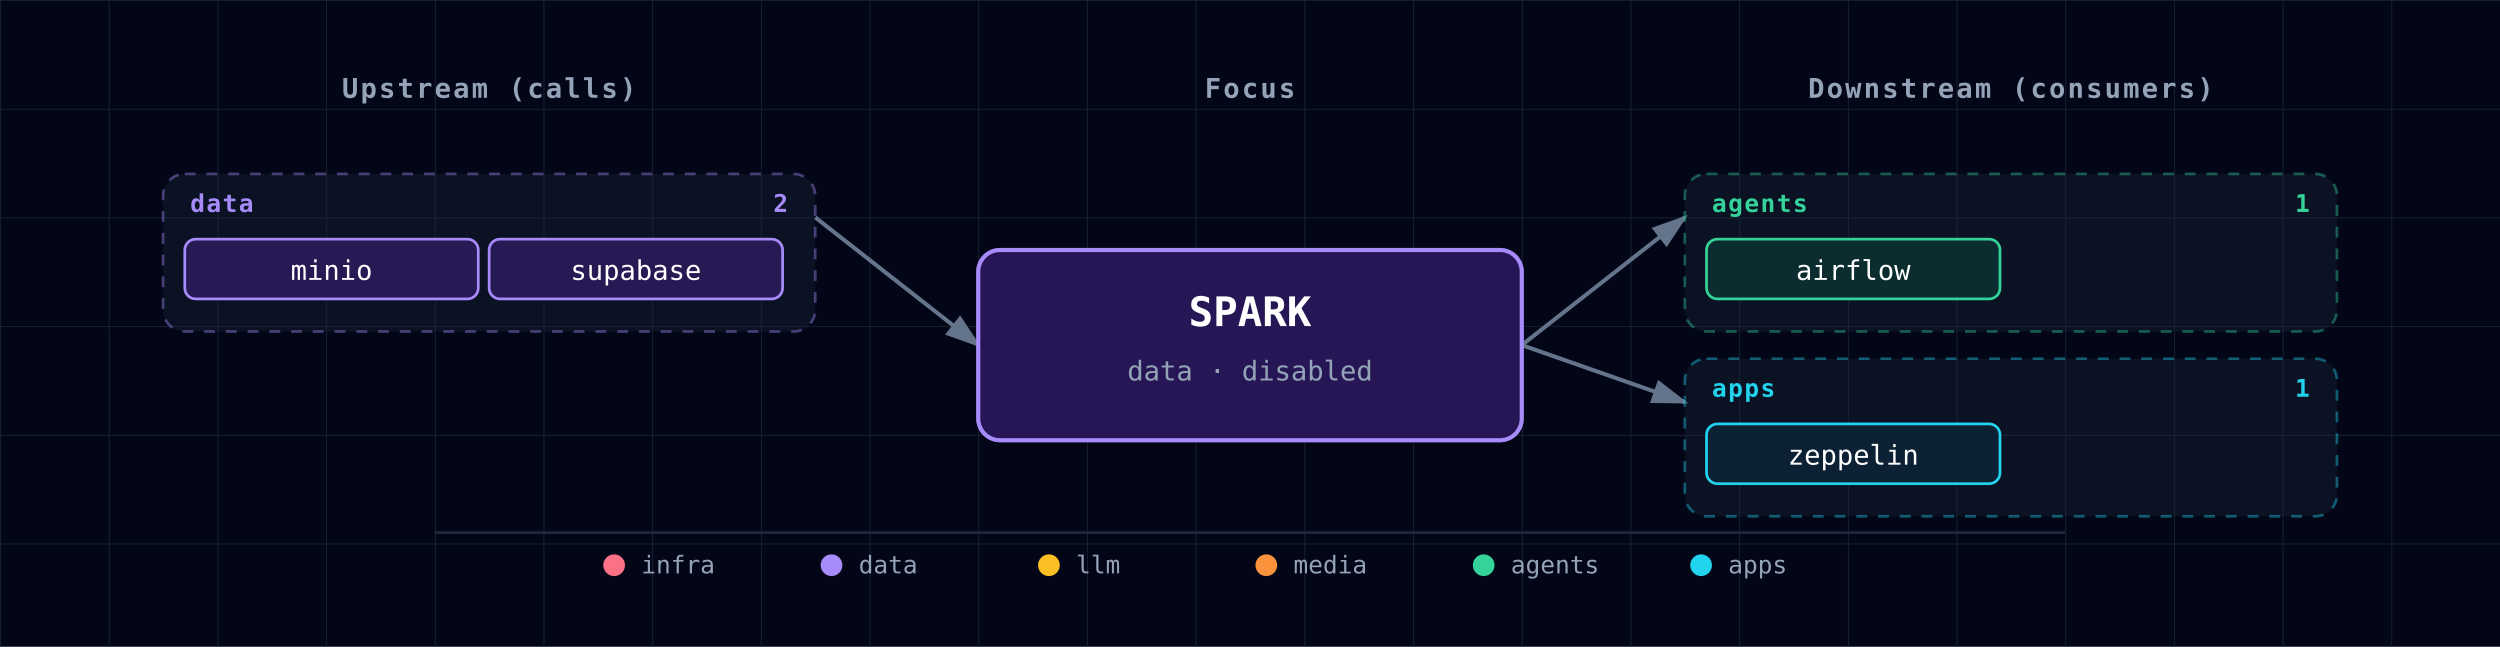
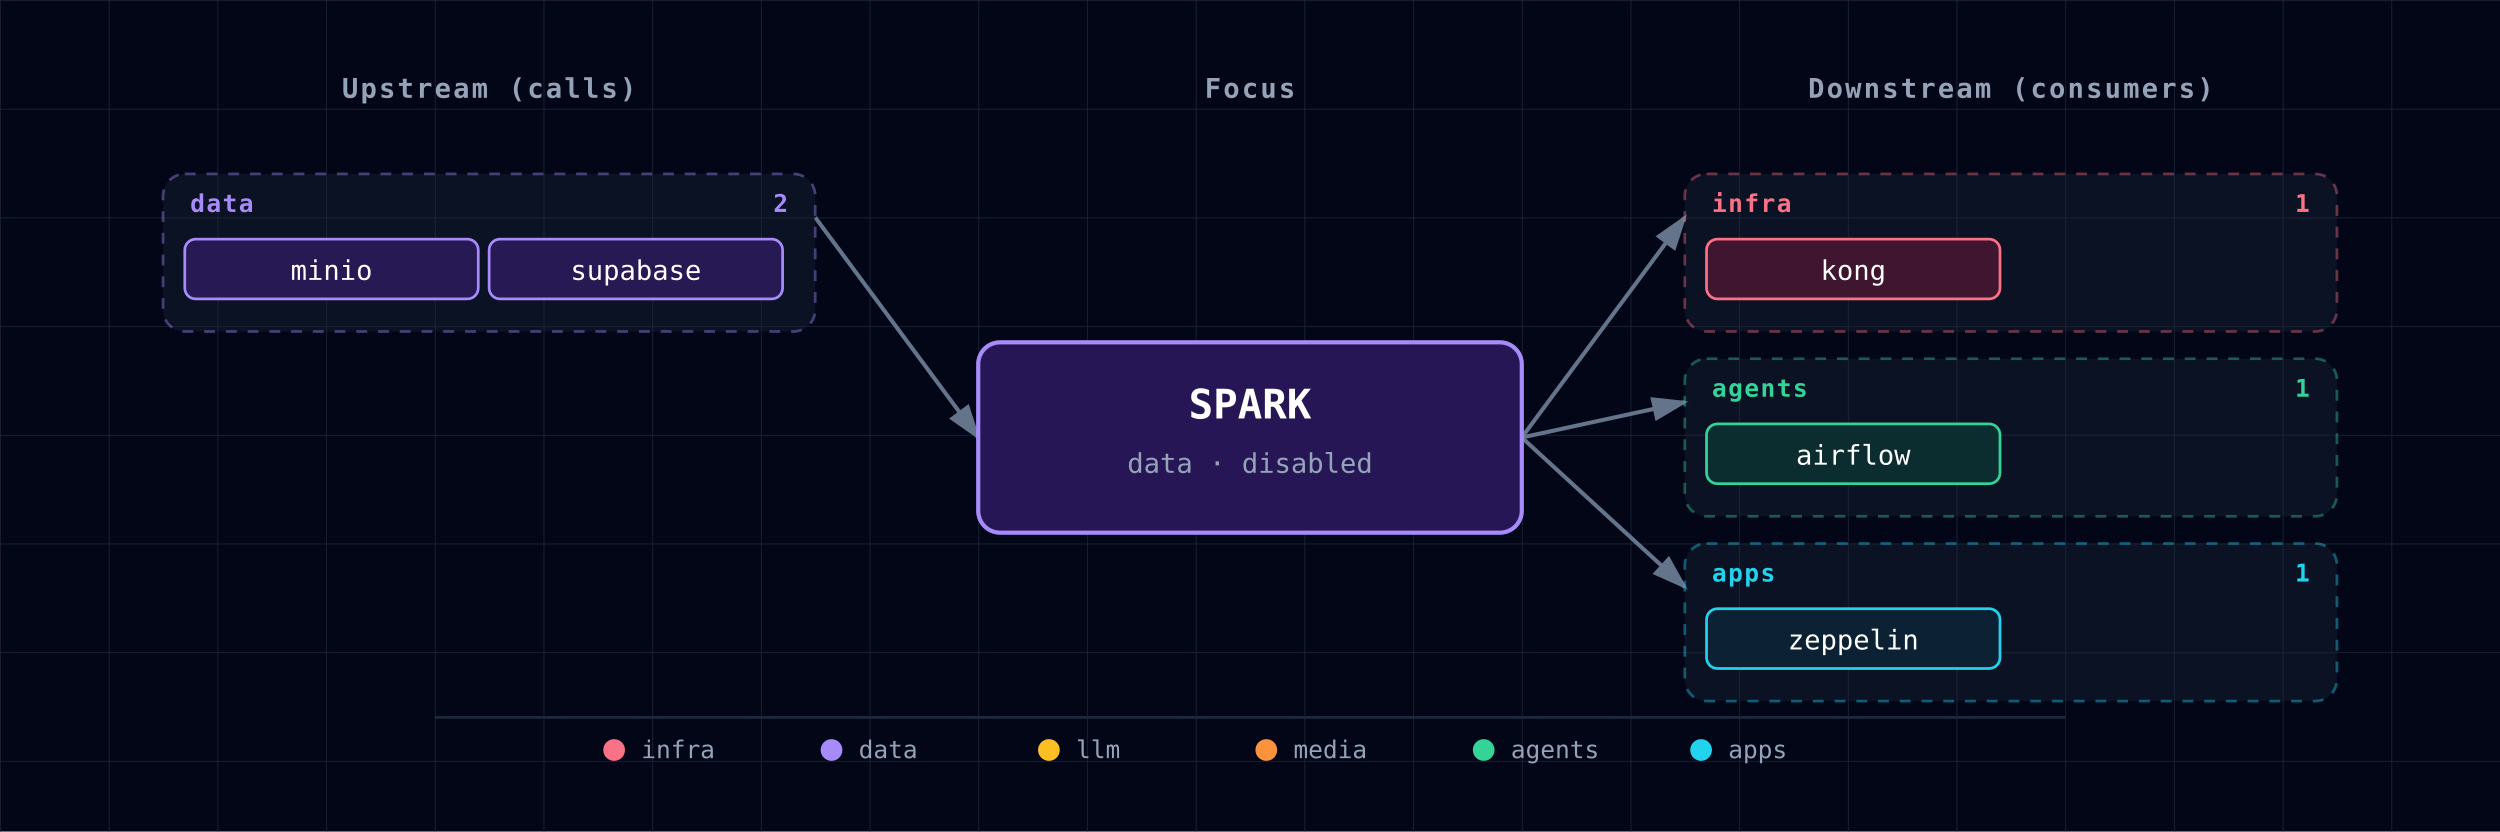
- <svg xmlns="http://www.w3.org/2000/svg" viewBox="0 0 920 238" font-family="'JetBrains Mono', 'Fira Code', Menlo, Consolas, monospace">
+ <svg xmlns="http://www.w3.org/2000/svg" viewBox="0 0 920 306" font-family="'JetBrains Mono', 'Fira Code', Menlo, Consolas, monospace">
  <defs>
    <pattern id="grid" width="40" height="40" patternUnits="userSpaceOnUse">
      <path d="M 40 0 L 0 0 0 40" fill="none" stroke="#1e293b" stroke-width="0.5" />
    </pattern>
    <marker id="arrowhead" markerWidth="9" markerHeight="6" refX="8" refY="3" orient="auto">
      <polygon points="0 0, 9 3, 0 6" fill="#64748b" />
    </marker>
    <filter id="focus-glow" x="-50%" y="-50%" width="200%" height="200%">
      <feGaussianBlur in="SourceAlpha" stdDeviation="6" />
      <feFlood flood-color="#a78bfa" flood-opacity="0.6" />
      <feComposite in2="SourceAlpha" operator="in" />
      <feMerge>
        <feMergeNode />
        <feMergeNode in="SourceGraphic" />
      </feMerge>
    </filter>
  </defs>
-   <rect width="920" height="238" fill="#020617" />
-   <rect width="920" height="238" fill="url(#grid)" />
+   <rect width="920" height="306" fill="#020617" />
+   <rect width="920" height="306" fill="url(#grid)" />
  <text x="180" y="36" fill="#94a3b8" font-size="10" font-weight="600" text-anchor="middle" letter-spacing="0.08em">Upstream (calls)</text>
  <text x="460" y="36" fill="#94a3b8" font-size="10" font-weight="600" text-anchor="middle" letter-spacing="0.08em">Focus</text>
  <text x="740" y="36" fill="#94a3b8" font-size="10" font-weight="600" text-anchor="middle" letter-spacing="0.08em">Downstream (consumers)</text>
-   <line x1="300" y1="80" x2="360" y2="127" stroke="#64748b" stroke-width="1.5" marker-end="url(#arrowhead)" />
-   <line x1="560" y1="127" x2="620" y2="80" stroke="#64748b" stroke-width="1.5" marker-end="url(#arrowhead)" />
-   <line x1="560" y1="127" x2="620" y2="148" stroke="#64748b" stroke-width="1.5" marker-end="url(#arrowhead)" />
+   <line x1="300" y1="80" x2="360" y2="161" stroke="#64748b" stroke-width="1.5" marker-end="url(#arrowhead)" />
+   <line x1="560" y1="161" x2="620" y2="80" stroke="#64748b" stroke-width="1.5" marker-end="url(#arrowhead)" />
+   <line x1="560" y1="161" x2="620" y2="148" stroke="#64748b" stroke-width="1.5" marker-end="url(#arrowhead)" />
+   <line x1="560" y1="161" x2="620" y2="216" stroke="#64748b" stroke-width="1.5" marker-end="url(#arrowhead)" />
  <g>
    <g class="cluster">
      <rect x="60" y="64" width="240" height="58" rx="8" fill="rgba(30,41,59,0.35)" stroke="#a78bfa" stroke-width="1" stroke-dasharray="4,4" stroke-opacity="0.4" />
      <text x="70" y="78" fill="#a78bfa" font-size="9" font-weight="700" text-anchor="start" style="letter-spacing:0.06em;text-transform:uppercase;">data</text>
      <text x="290" y="78" fill="#a78bfa" font-size="9" font-weight="600" text-anchor="end">2</text>
    </g>
    <g>
      <rect x="68" y="88" width="108" height="22" rx="4" fill="#0f172a" />
      <rect x="68" y="88" width="108" height="22" rx="4" fill="rgba(76, 29, 149, 0.4)" stroke="#a78bfa" stroke-width="1" />
      <text x="122" y="103" fill="white" font-size="10" text-anchor="middle">minio</text>
    </g>
    <g>
      <rect x="180" y="88" width="108" height="22" rx="4" fill="#0f172a" />
      <rect x="180" y="88" width="108" height="22" rx="4" fill="rgba(76, 29, 149, 0.4)" stroke="#a78bfa" stroke-width="1" />
      <text x="234" y="103" fill="white" font-size="10" text-anchor="middle">supabase</text>
    </g>
  </g>
  <g>
    <g class="cluster">
-       <rect x="620" y="64" width="240" height="58" rx="8" fill="rgba(30,41,59,0.35)" stroke="#34d399" stroke-width="1" stroke-dasharray="4,4" stroke-opacity="0.4" />
-       <text x="630" y="78" fill="#34d399" font-size="9" font-weight="700" text-anchor="start" style="letter-spacing:0.06em;text-transform:uppercase;">agents</text>
-       <text x="850" y="78" fill="#34d399" font-size="9" font-weight="600" text-anchor="end">1</text>
+       <rect x="620" y="64" width="240" height="58" rx="8" fill="rgba(30,41,59,0.35)" stroke="#fb7185" stroke-width="1" stroke-dasharray="4,4" stroke-opacity="0.4" />
+       <text x="630" y="78" fill="#fb7185" font-size="9" font-weight="700" text-anchor="start" style="letter-spacing:0.06em;text-transform:uppercase;">infra</text>
+       <text x="850" y="78" fill="#fb7185" font-size="9" font-weight="600" text-anchor="end">1</text>
    </g>
    <g>
      <rect x="628" y="88" width="108" height="22" rx="4" fill="#0f172a" />
-       <rect x="628" y="88" width="108" height="22" rx="4" fill="rgba(6, 78, 59, 0.4)" stroke="#34d399" stroke-width="1" />
-       <text x="682" y="103" fill="white" font-size="10" text-anchor="middle">airflow</text>
+       <rect x="628" y="88" width="108" height="22" rx="4" fill="rgba(136, 19, 55, 0.4)" stroke="#fb7185" stroke-width="1" />
+       <text x="682" y="103" fill="white" font-size="10" text-anchor="middle">kong</text>
    </g>
    <g class="cluster">
-       <rect x="620" y="132" width="240" height="58" rx="8" fill="rgba(30,41,59,0.35)" stroke="#22d3ee" stroke-width="1" stroke-dasharray="4,4" stroke-opacity="0.4" />
-       <text x="630" y="146" fill="#22d3ee" font-size="9" font-weight="700" text-anchor="start" style="letter-spacing:0.06em;text-transform:uppercase;">apps</text>
-       <text x="850" y="146" fill="#22d3ee" font-size="9" font-weight="600" text-anchor="end">1</text>
+       <rect x="620" y="132" width="240" height="58" rx="8" fill="rgba(30,41,59,0.35)" stroke="#34d399" stroke-width="1" stroke-dasharray="4,4" stroke-opacity="0.4" />
+       <text x="630" y="146" fill="#34d399" font-size="9" font-weight="700" text-anchor="start" style="letter-spacing:0.06em;text-transform:uppercase;">agents</text>
+       <text x="850" y="146" fill="#34d399" font-size="9" font-weight="600" text-anchor="end">1</text>
    </g>
    <g>
      <rect x="628" y="156" width="108" height="22" rx="4" fill="#0f172a" />
-       <rect x="628" y="156" width="108" height="22" rx="4" fill="rgba(8, 51, 68, 0.4)" stroke="#22d3ee" stroke-width="1" />
-       <text x="682" y="171" fill="white" font-size="10" text-anchor="middle">zeppelin</text>
+       <rect x="628" y="156" width="108" height="22" rx="4" fill="rgba(6, 78, 59, 0.4)" stroke="#34d399" stroke-width="1" />
+       <text x="682" y="171" fill="white" font-size="10" text-anchor="middle">airflow</text>
+     </g>
+     <g class="cluster">
+       <rect x="620" y="200" width="240" height="58" rx="8" fill="rgba(30,41,59,0.35)" stroke="#22d3ee" stroke-width="1" stroke-dasharray="4,4" stroke-opacity="0.4" />
+       <text x="630" y="214" fill="#22d3ee" font-size="9" font-weight="700" text-anchor="start" style="letter-spacing:0.06em;text-transform:uppercase;">apps</text>
+       <text x="850" y="214" fill="#22d3ee" font-size="9" font-weight="600" text-anchor="end">1</text>
+     </g>
+     <g>
+       <rect x="628" y="224" width="108" height="22" rx="4" fill="#0f172a" />
+       <rect x="628" y="224" width="108" height="22" rx="4" fill="rgba(8, 51, 68, 0.4)" stroke="#22d3ee" stroke-width="1" />
+       <text x="682" y="239" fill="white" font-size="10" text-anchor="middle">zeppelin</text>
    </g>
  </g>
  <g class="focus" filter="url(#focus-glow)">
-     <rect x="360" y="92" width="200" height="70" rx="8" fill="#0f172a" />
-     <rect x="360" y="92" width="200" height="70" rx="8" fill="rgba(76, 29, 149, 0.4)" stroke="#a78bfa" stroke-width="1.5" />
-     <text x="460" y="120" fill="white" font-size="15" font-weight="700" text-anchor="middle">SPARK</text>
-     <text x="460" y="140" fill="#94a3b8" font-size="10" text-anchor="middle">data · disabled</text>
+     <rect x="360" y="126" width="200" height="70" rx="8" fill="#0f172a" />
+     <rect x="360" y="126" width="200" height="70" rx="8" fill="rgba(76, 29, 149, 0.4)" stroke="#a78bfa" stroke-width="1.5" />
+     <text x="460" y="154" fill="white" font-size="15" font-weight="700" text-anchor="middle">SPARK</text>
+     <text x="460" y="174" fill="#94a3b8" font-size="10" text-anchor="middle">data · disabled</text>
  </g>
  <g class="legend">
-     <line x1="160" y1="196" x2="760" y2="196" stroke="#1e293b" stroke-width="1" />
-     <circle cx="226" cy="208" r="4" fill="#fb7185" />
-     <text x="236" y="211" fill="#94a3b8" font-size="9" font-weight="400" text-anchor="start">infra</text>
-     <circle cx="306" cy="208" r="4" fill="#a78bfa" />
-     <text x="316" y="211" fill="#94a3b8" font-size="9" font-weight="400" text-anchor="start">data</text>
-     <circle cx="386" cy="208" r="4" fill="#fbbf24" />
-     <text x="396" y="211" fill="#94a3b8" font-size="9" font-weight="400" text-anchor="start">llm</text>
-     <circle cx="466" cy="208" r="4" fill="#fb923c" />
-     <text x="476" y="211" fill="#94a3b8" font-size="9" font-weight="400" text-anchor="start">media</text>
-     <circle cx="546" cy="208" r="4" fill="#34d399" />
-     <text x="556" y="211" fill="#94a3b8" font-size="9" font-weight="400" text-anchor="start">agents</text>
-     <circle cx="626" cy="208" r="4" fill="#22d3ee" />
-     <text x="636" y="211" fill="#94a3b8" font-size="9" font-weight="400" text-anchor="start">apps</text>
+     <line x1="160" y1="264" x2="760" y2="264" stroke="#1e293b" stroke-width="1" />
+     <circle cx="226" cy="276" r="4" fill="#fb7185" />
+     <text x="236" y="279" fill="#94a3b8" font-size="9" font-weight="400" text-anchor="start">infra</text>
+     <circle cx="306" cy="276" r="4" fill="#a78bfa" />
+     <text x="316" y="279" fill="#94a3b8" font-size="9" font-weight="400" text-anchor="start">data</text>
+     <circle cx="386" cy="276" r="4" fill="#fbbf24" />
+     <text x="396" y="279" fill="#94a3b8" font-size="9" font-weight="400" text-anchor="start">llm</text>
+     <circle cx="466" cy="276" r="4" fill="#fb923c" />
+     <text x="476" y="279" fill="#94a3b8" font-size="9" font-weight="400" text-anchor="start">media</text>
+     <circle cx="546" cy="276" r="4" fill="#34d399" />
+     <text x="556" y="279" fill="#94a3b8" font-size="9" font-weight="400" text-anchor="start">agents</text>
+     <circle cx="626" cy="276" r="4" fill="#22d3ee" />
+     <text x="636" y="279" fill="#94a3b8" font-size="9" font-weight="400" text-anchor="start">apps</text>
  </g>
</svg>
